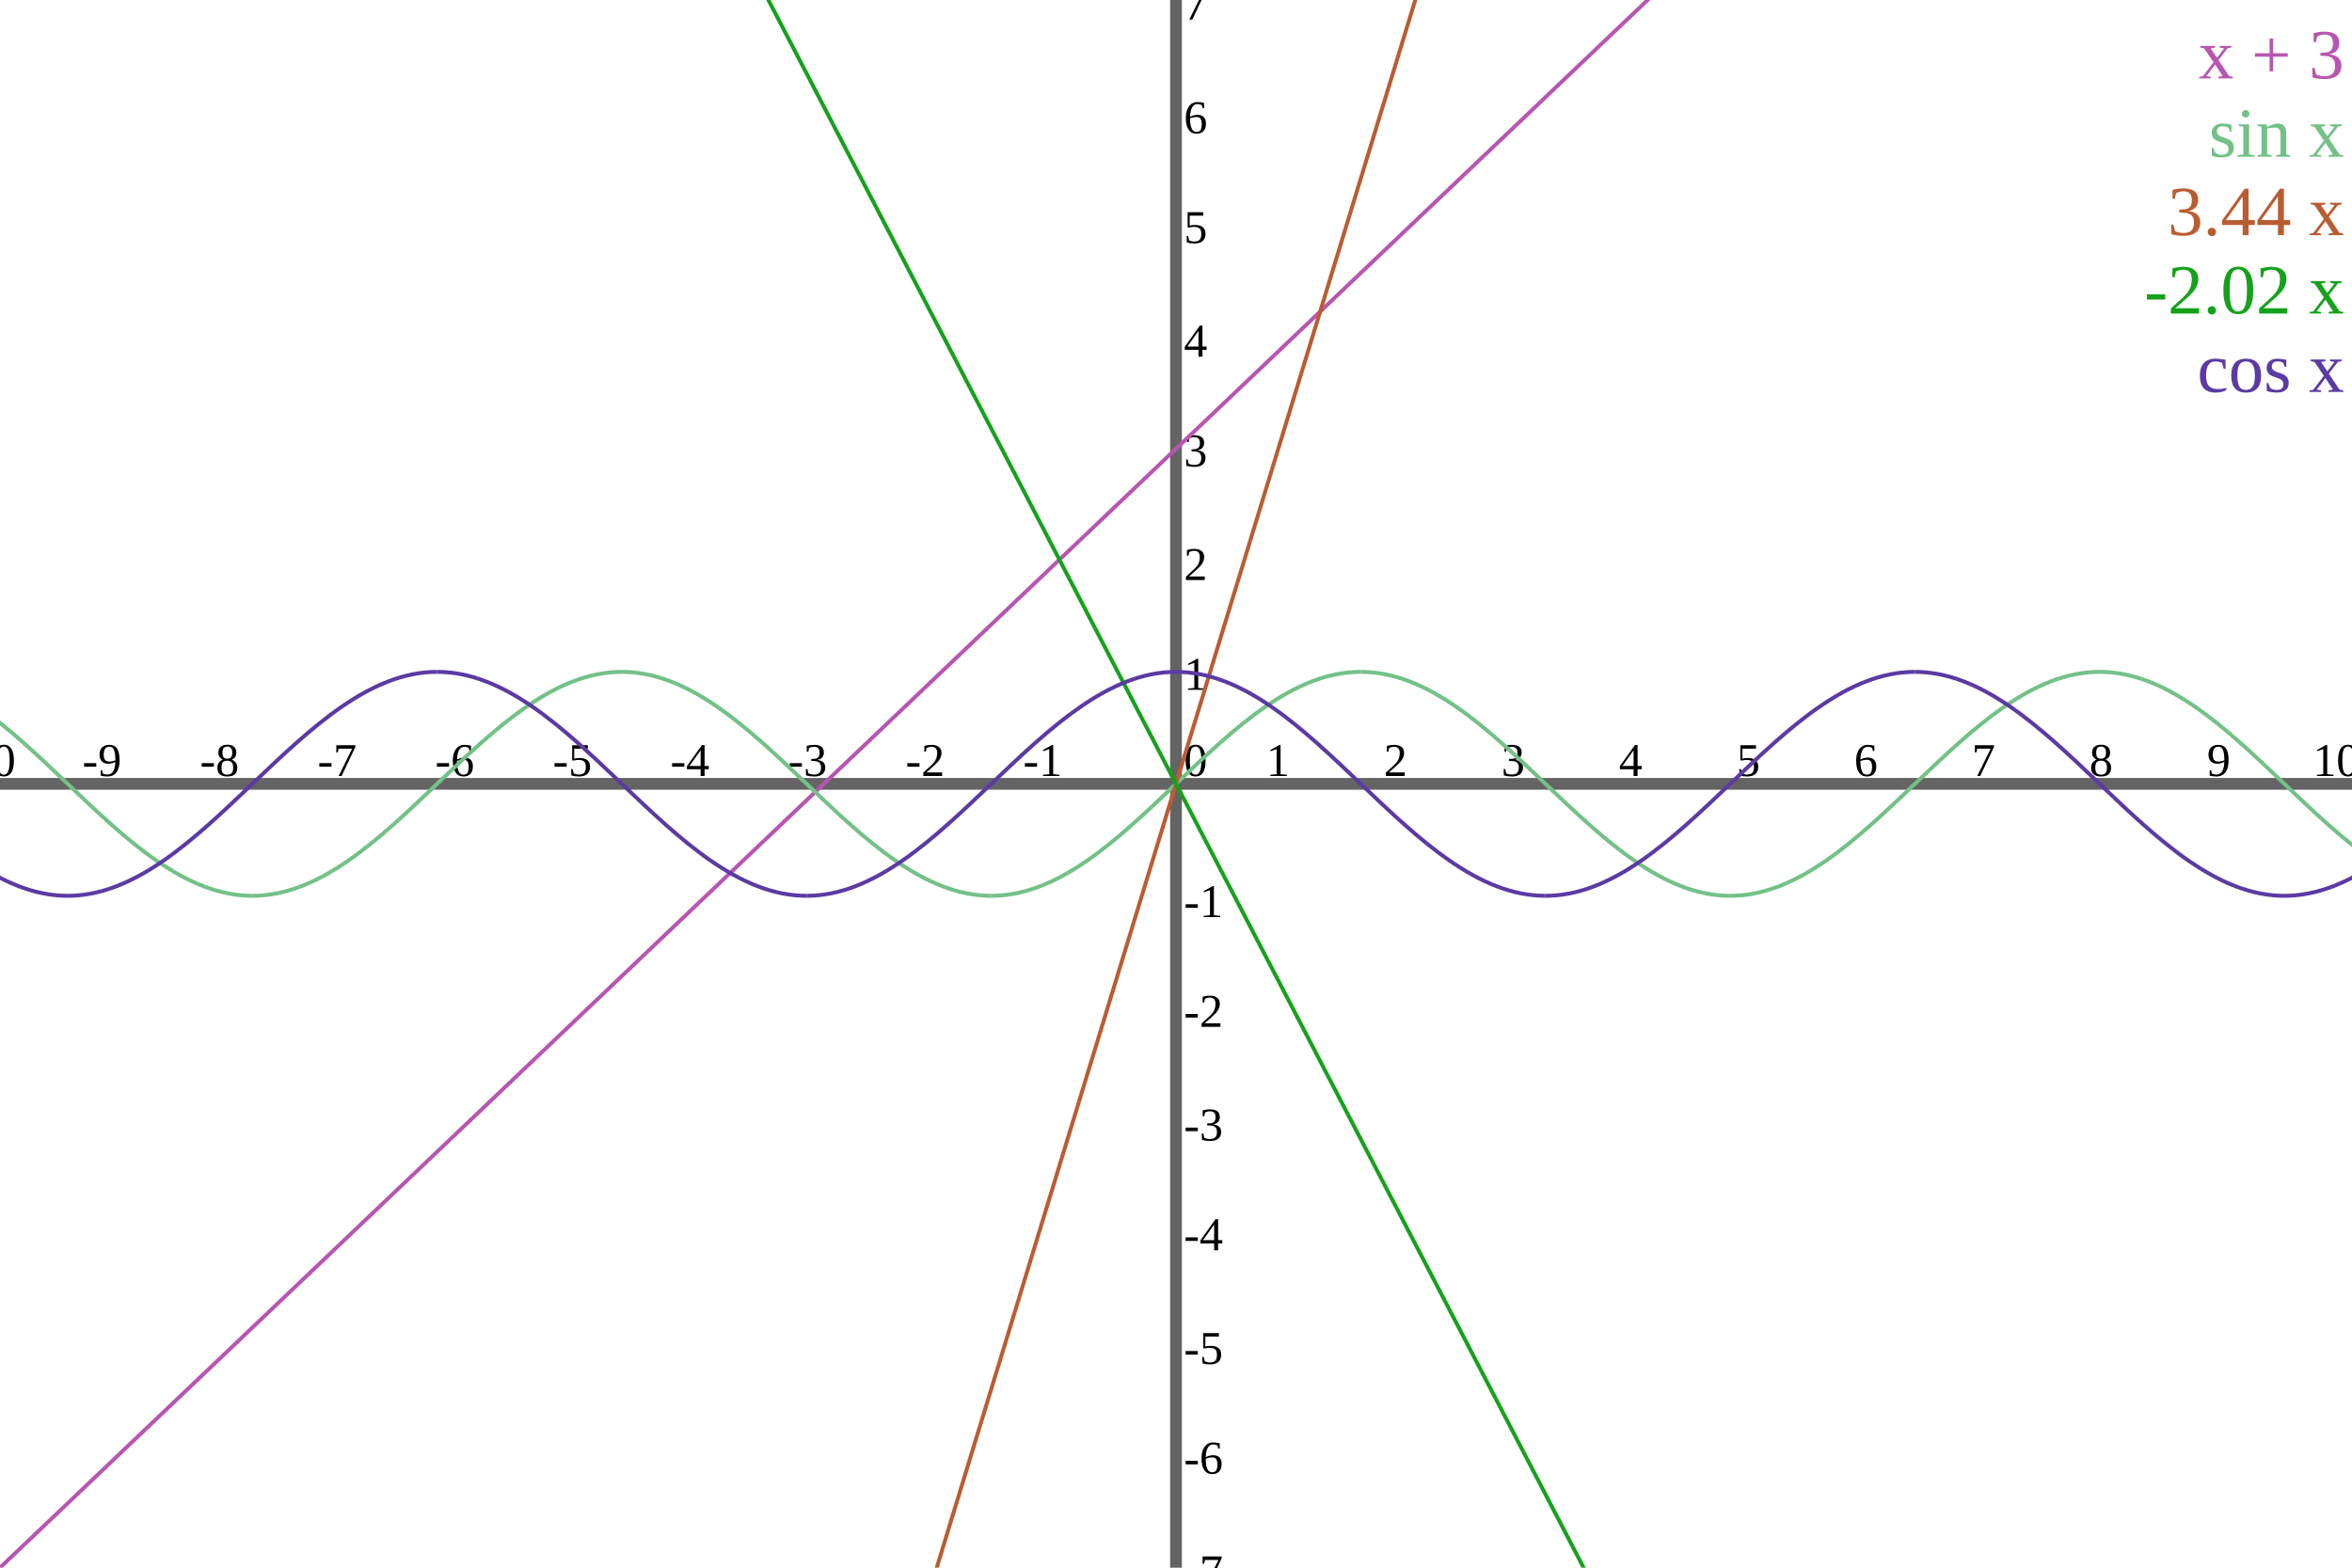
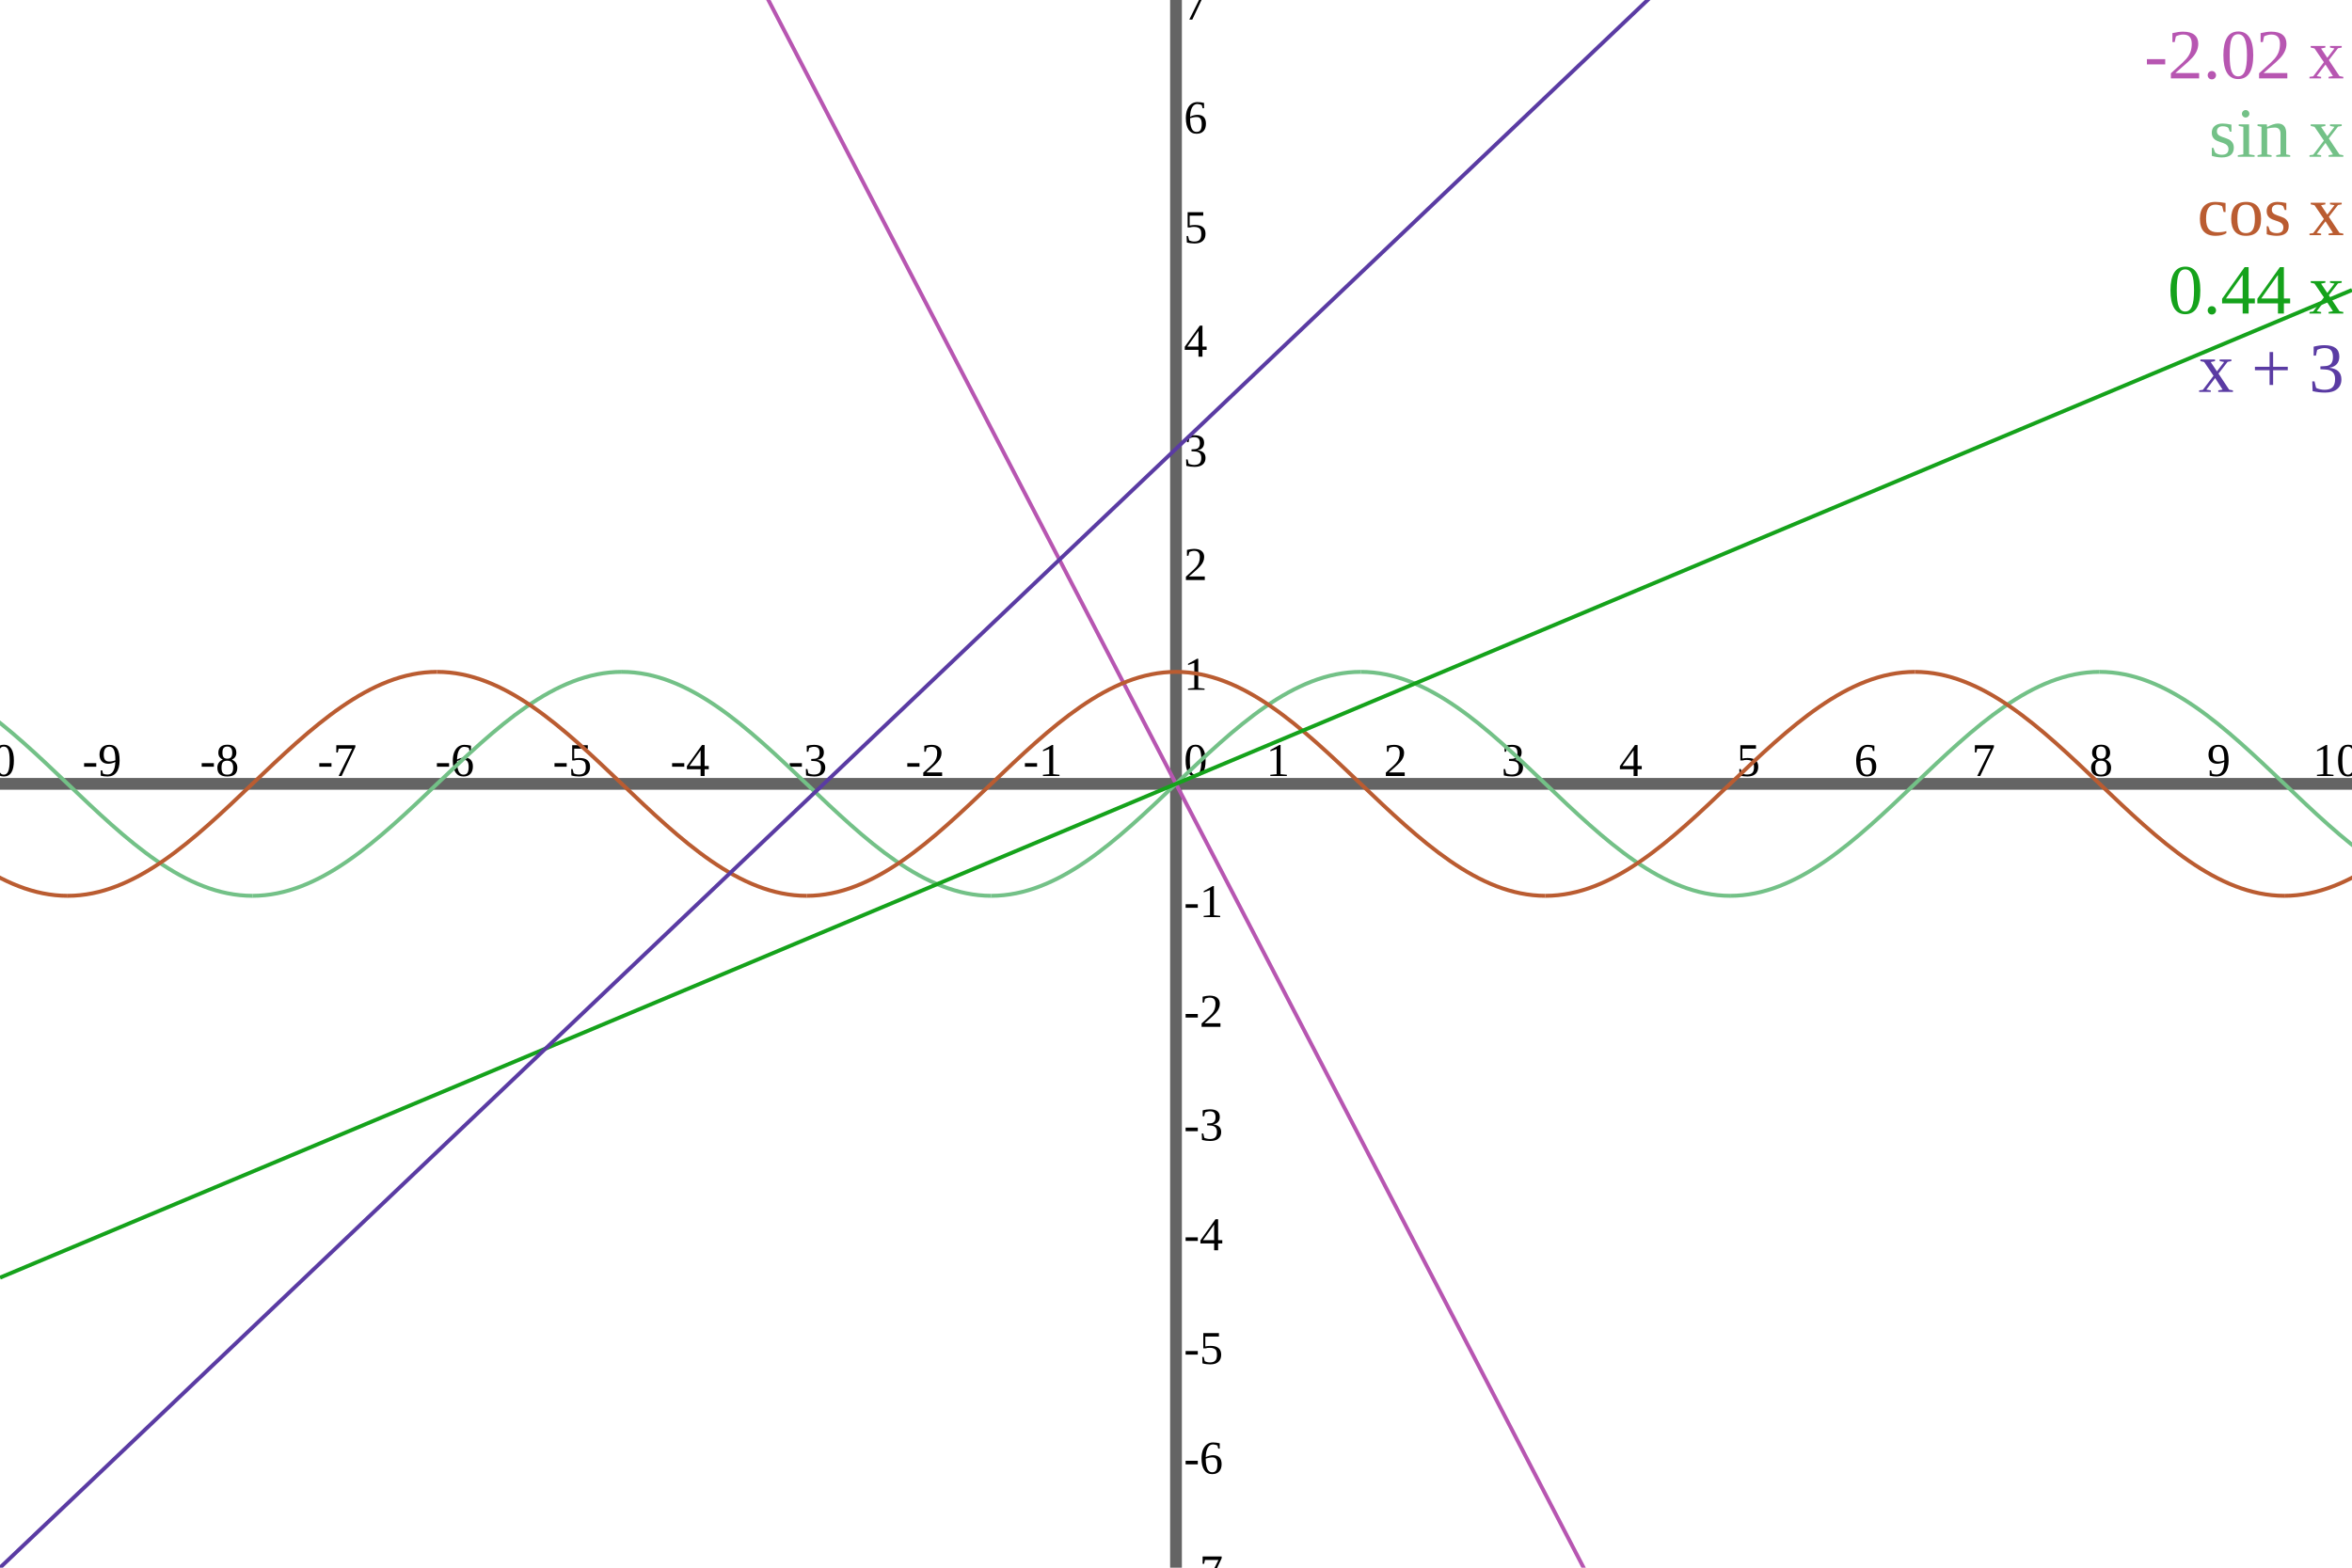
<svg xmlns="http://www.w3.org/2000/svg" width="600" height="400">
  <line x1="0" y1="200" x2="600" y2="200" stroke="rgb(100, 100, 100)" stroke-width="3" />
  <line x1="300" y1="0" x2="300" y2="400" stroke="rgb(100, 100, 100)" stroke-width="3" />
  <text x="-4" y="198" text-anchor="middle" fill="black">-10</text>
  <text x="26" y="198" text-anchor="middle" fill="black">-9</text>
  <text x="56" y="198" text-anchor="middle" fill="black">-8</text>
  <text x="86" y="198" text-anchor="middle" fill="black">-7</text>
  <text x="116" y="198" text-anchor="middle" fill="black">-6</text>
  <text x="146" y="198" text-anchor="middle" fill="black">-5</text>
  <text x="176" y="198" text-anchor="middle" fill="black">-4</text>
  <text x="206" y="198" text-anchor="middle" fill="black">-3</text>
  <text x="236" y="198" text-anchor="middle" fill="black">-2</text>
  <text x="266" y="198" text-anchor="middle" fill="black">-1</text>
  <text x="326" y="198" text-anchor="middle" fill="black">1</text>
  <text x="356" y="198" text-anchor="middle" fill="black">2</text>
  <text x="386" y="198" text-anchor="middle" fill="black">3</text>
  <text x="416" y="198" text-anchor="middle" fill="black">4</text>
  <text x="446" y="198" text-anchor="middle" fill="black">5</text>
  <text x="476" y="198" text-anchor="middle" fill="black">6</text>
  <text x="506" y="198" text-anchor="middle" fill="black">7</text>
  <text x="536" y="198" text-anchor="middle" fill="black">8</text>
  <text x="566" y="198" text-anchor="middle" fill="black">9</text>
  <text x="596" y="198" text-anchor="middle" fill="black">10</text>
  <text x="302" y="405" fill="black">-7</text>
  <text x="302" y="376" fill="black">-6</text>
  <text x="302" y="348" fill="black">-5</text>
  <text x="302" y="319" fill="black">-4</text>
  <text x="302" y="291" fill="black">-3</text>
  <text x="302" y="262" fill="black">-2</text>
  <text x="302" y="234" fill="black">-1</text>
  <text x="302" y="176" fill="black">1</text>
  <text x="302" y="148" fill="black">2</text>
  <text x="302" y="119" fill="black">3</text>
  <text x="302" y="91" fill="black">4</text>
  <text x="302" y="62" fill="black">5</text>
  <text x="302" y="34" fill="black">6</text>
  <text x="302" y="5" fill="black">7</text>
  <text x="302" y="198" fill="black">0</text>
  <defs>
    <clipPath id="myClip">
      <rect x="0" y="0" width="600" height="400" />
    </clipPath>
  </defs>
-   <text x="598" y="20" text-anchor="end" font-size="18" fill="rgb(183, 86, 177)">x + 3</text>
-   <line clip-path="url(#myClip)" x1="0" y1="400" x2="600" y2="-171" fill="transparent" stroke="rgb(183, 86, 177)" stroke-width="1" />
+   <text x="598" y="20" text-anchor="end" font-size="18" fill="rgb(183, 86, 177)">-2.02 x</text>
+   <line clip-path="url(#myClip)" x1="0" y1="-377" x2="600" y2="777" fill="transparent" stroke="rgb(183, 86, 177)" stroke-width="1" />
  <text x="598" y="40" text-anchor="end" font-size="18" fill="rgb(115, 193, 135)">sin x</text>
  <path clip-path="url(#myClip)" d="M -29.867 171.429 C 4.459,171.429 30.054,228.571 64.381,228.571" fill="transparent" stroke="rgb(115, 193, 135)" stroke-width="1" />
  <path clip-path="url(#myClip)" d="M 64.381 228.571 C 98.707,228.571 124.302,171.429 158.628,171.429" fill="transparent" stroke="rgb(115, 193, 135)" stroke-width="1" />
  <path clip-path="url(#myClip)" d="M 158.628 171.429 C 192.955,171.429 218.55,228.571 252.876,228.571" fill="transparent" stroke="rgb(115, 193, 135)" stroke-width="1" />
  <path clip-path="url(#myClip)" d="M 252.876 228.571 C 287.202,228.571 312.798,171.429 347.124,171.429" fill="transparent" stroke="rgb(115, 193, 135)" stroke-width="1" />
  <path clip-path="url(#myClip)" d="M 347.124 171.429 C 381.45,171.429 407.045,228.571 441.372,228.571" fill="transparent" stroke="rgb(115, 193, 135)" stroke-width="1" />
  <path clip-path="url(#myClip)" d="M 441.372 228.571 C 475.698,228.571 501.293,171.429 535.619,171.429" fill="transparent" stroke="rgb(115, 193, 135)" stroke-width="1" />
  <path clip-path="url(#myClip)" d="M 535.619 171.429 C 569.946,171.429 595.541,228.571 629.867,228.571" fill="transparent" stroke="rgb(115, 193, 135)" stroke-width="1" />
-   <text x="598" y="60" text-anchor="end" font-size="18" fill="rgb(186, 92, 49)">3.44 x</text>
-   <line clip-path="url(#myClip)" x1="0" y1="1183" x2="600" y2="-783" fill="transparent" stroke="rgb(186, 92, 49)" stroke-width="1" />
-   <text x="598" y="80" text-anchor="end" font-size="18" fill="rgb(21, 162, 27)">-2.02 x</text>
-   <line clip-path="url(#myClip)" x1="0" y1="-377" x2="600" y2="777" fill="transparent" stroke="rgb(21, 162, 27)" stroke-width="1" />
-   <text x="598" y="100" text-anchor="end" font-size="18" fill="rgb(90, 59, 163)">cos x</text>
-   <path clip-path="url(#myClip)" d="M -76.991 171.429 C -42.665,171.429 -17.07,228.571 17.257,228.571" fill="transparent" stroke="rgb(90, 59, 163)" stroke-width="1" />
-   <path clip-path="url(#myClip)" d="M 17.257 228.571 C 51.583,228.571 77.178,171.429 111.504,171.429" fill="transparent" stroke="rgb(90, 59, 163)" stroke-width="1" />
-   <path clip-path="url(#myClip)" d="M 111.504 171.429 C 145.831,171.429 171.426,228.571 205.752,228.571" fill="transparent" stroke="rgb(90, 59, 163)" stroke-width="1" />
-   <path clip-path="url(#myClip)" d="M 205.752 228.571 C 240.078,228.571 265.674,171.429 300,171.429" fill="transparent" stroke="rgb(90, 59, 163)" stroke-width="1" />
-   <path clip-path="url(#myClip)" d="M 300 171.429 C 334.326,171.429 359.922,228.571 394.248,228.571" fill="transparent" stroke="rgb(90, 59, 163)" stroke-width="1" />
-   <path clip-path="url(#myClip)" d="M 394.248 228.571 C 428.574,228.571 454.169,171.429 488.496,171.429" fill="transparent" stroke="rgb(90, 59, 163)" stroke-width="1" />
-   <path clip-path="url(#myClip)" d="M 488.496 171.429 C 522.822,171.429 548.417,228.571 582.743,228.571" fill="transparent" stroke="rgb(90, 59, 163)" stroke-width="1" />
-   <path clip-path="url(#myClip)" d="M 582.743 228.571 C 617.07,228.571 642.665,171.429 676.991,171.429" fill="transparent" stroke="rgb(90, 59, 163)" stroke-width="1" />
+   <text x="598" y="60" text-anchor="end" font-size="18" fill="rgb(186, 92, 49)">cos x</text>
+   <path clip-path="url(#myClip)" d="M -76.991 171.429 C -42.665,171.429 -17.07,228.571 17.257,228.571" fill="transparent" stroke="rgb(186, 92, 49)" stroke-width="1" />
+   <path clip-path="url(#myClip)" d="M 17.257 228.571 C 51.583,228.571 77.178,171.429 111.504,171.429" fill="transparent" stroke="rgb(186, 92, 49)" stroke-width="1" />
+   <path clip-path="url(#myClip)" d="M 111.504 171.429 C 145.831,171.429 171.426,228.571 205.752,228.571" fill="transparent" stroke="rgb(186, 92, 49)" stroke-width="1" />
+   <path clip-path="url(#myClip)" d="M 205.752 228.571 C 240.078,228.571 265.674,171.429 300,171.429" fill="transparent" stroke="rgb(186, 92, 49)" stroke-width="1" />
+   <path clip-path="url(#myClip)" d="M 300 171.429 C 334.326,171.429 359.922,228.571 394.248,228.571" fill="transparent" stroke="rgb(186, 92, 49)" stroke-width="1" />
+   <path clip-path="url(#myClip)" d="M 394.248 228.571 C 428.574,228.571 454.169,171.429 488.496,171.429" fill="transparent" stroke="rgb(186, 92, 49)" stroke-width="1" />
+   <path clip-path="url(#myClip)" d="M 488.496 171.429 C 522.822,171.429 548.417,228.571 582.743,228.571" fill="transparent" stroke="rgb(186, 92, 49)" stroke-width="1" />
+   <path clip-path="url(#myClip)" d="M 582.743 228.571 C 617.07,228.571 642.665,171.429 676.991,171.429" fill="transparent" stroke="rgb(186, 92, 49)" stroke-width="1" />
+   <text x="598" y="80" text-anchor="end" font-size="18" fill="rgb(21, 162, 27)">0.44 x</text>
+   <line clip-path="url(#myClip)" x1="0" y1="326" x2="600" y2="74" fill="transparent" stroke="rgb(21, 162, 27)" stroke-width="1" />
+   <text x="598" y="100" text-anchor="end" font-size="18" fill="rgb(90, 59, 163)">x + 3</text>
+   <line clip-path="url(#myClip)" x1="0" y1="400" x2="600" y2="-171" fill="transparent" stroke="rgb(90, 59, 163)" stroke-width="1" />
</svg>
